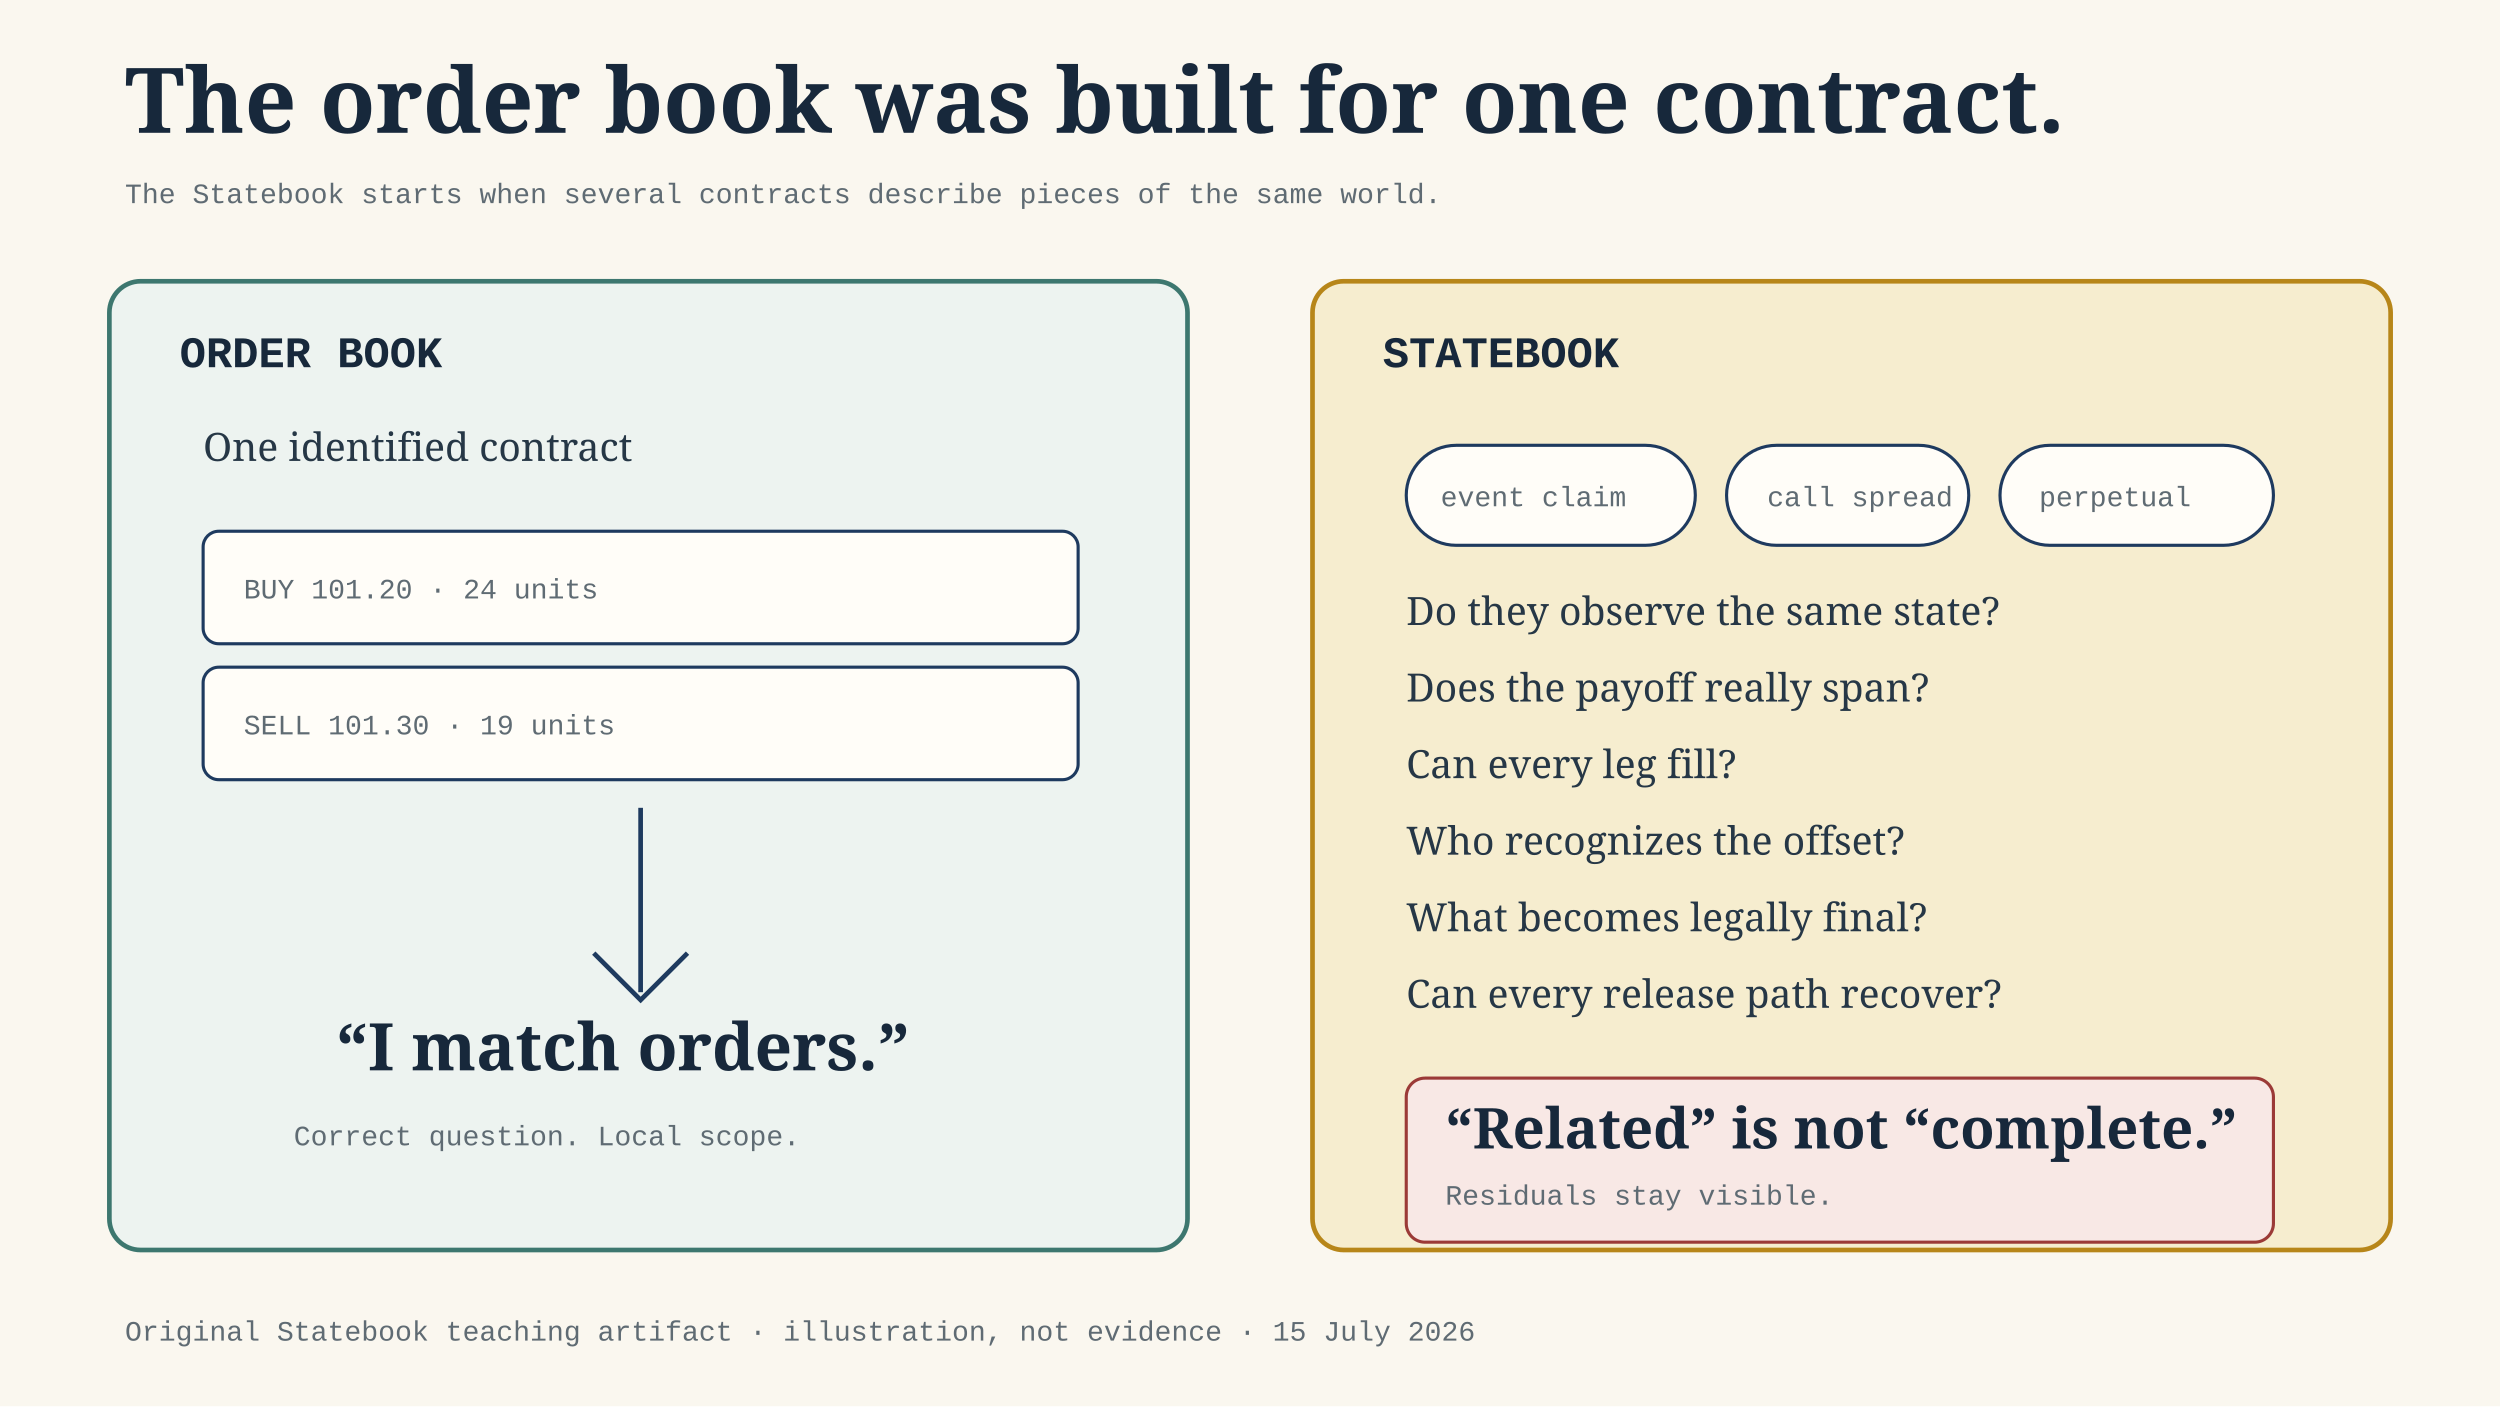
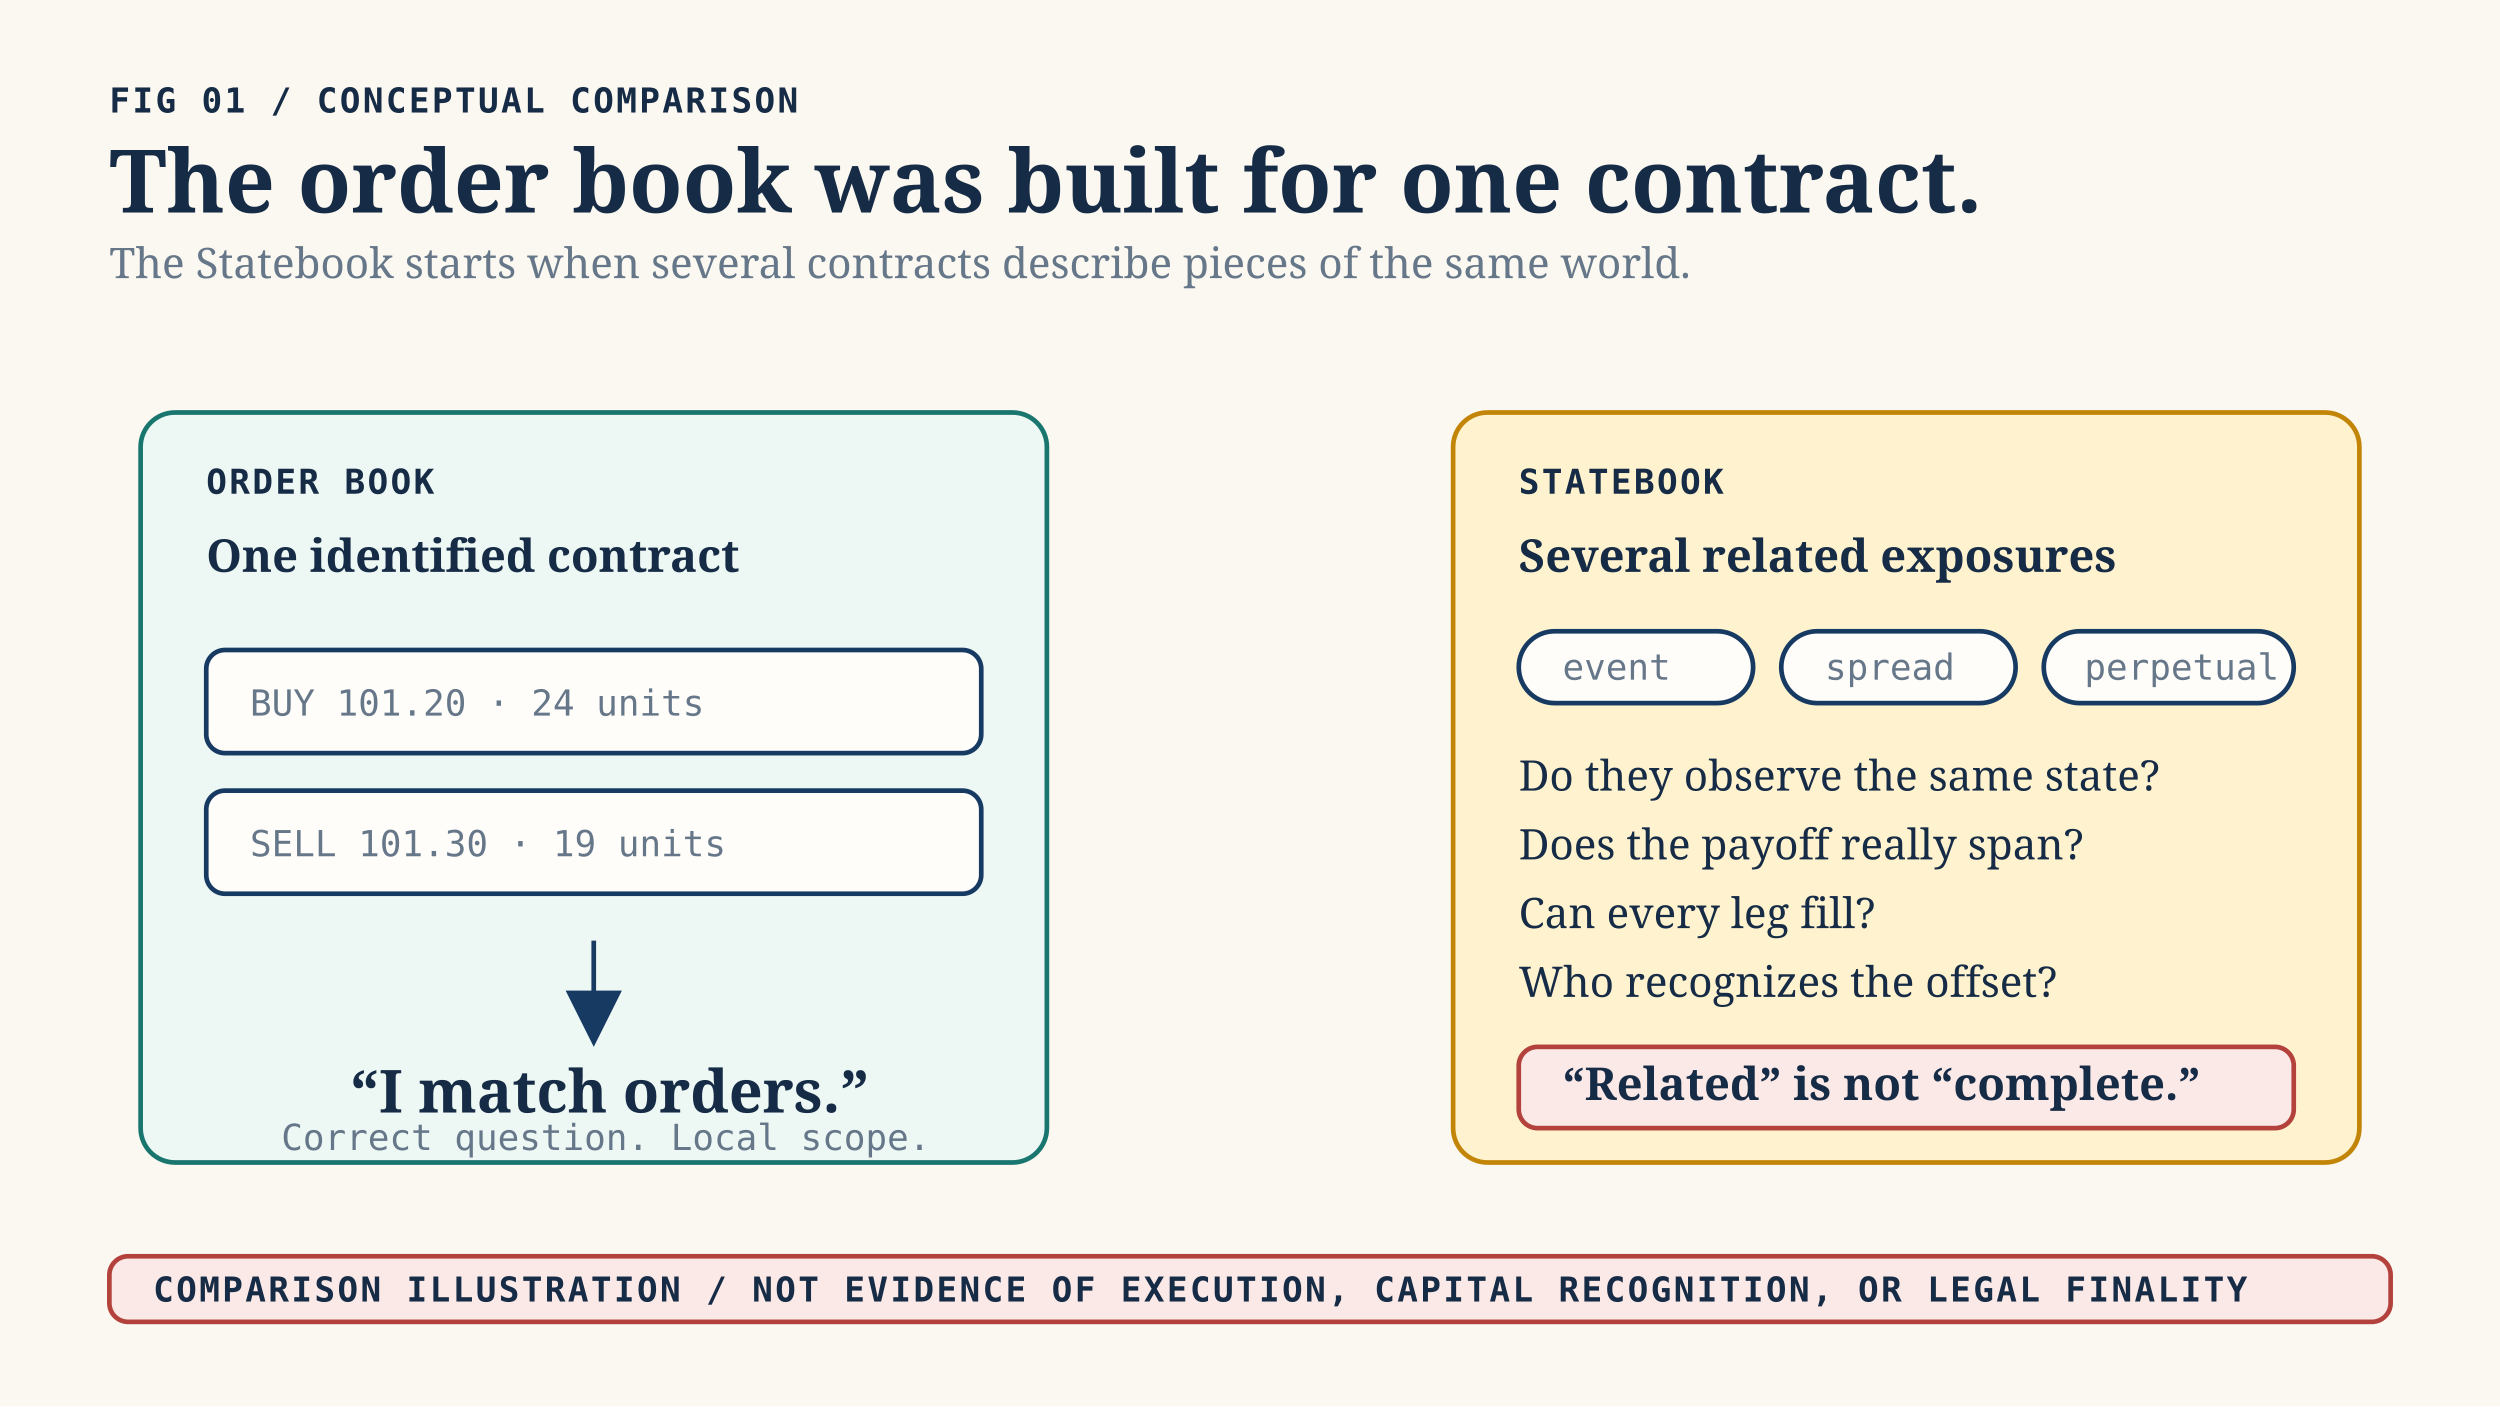
<svg xmlns="http://www.w3.org/2000/svg" width="1600" height="900" viewBox="0 0 1600 900" role="img" aria-labelledby="title desc">
-   <style>.big{font:700 58px Georgia,serif;fill:#17283b}.head{font:700 28px 'Courier New',monospace;fill:#17283b}.body{font:25px Georgia,serif;fill:#263746}.mono{font:18px 'Courier New',monospace;fill:#5f6b73}.left{fill:#edf3f0;stroke:#3d776f;stroke-width:3}.right{fill:#f6edcf;stroke:#b78619;stroke-width:3}.line{stroke:#1e3a5f;stroke-width:3}.pill{fill:#fffdf8;stroke:#1e3a5f;stroke-width:2}</style>
-   <rect width="1600" height="900" fill="#faf7ef" />
-   <text x="80" y="85" class="big">The order book was built for one contract.</text>
-   <text x="80" y="130" class="mono">The Statebook starts when several contracts describe pieces of the same world.</text>
-   <rect x="70" y="180" width="690" height="620" rx="20" class="left" />
-   <rect x="840" y="180" width="690" height="620" rx="20" class="right" />
-   <text x="115" y="235" class="head">ORDER BOOK</text>
-   <text x="885" y="235" class="head">STATEBOOK</text>
-   <g transform="translate(130 295)">
-     <text x="0" y="0" class="body">One identified contract</text>
-     <rect x="0" y="45" width="560" height="72" rx="10" class="pill" />
-     <text x="26" y="88" class="mono">BUY  101.20  ·  24 units</text>
-     <rect x="0" y="132" width="560" height="72" rx="10" class="pill" />
-     <text x="26" y="175" class="mono">SELL 101.30  ·  19 units</text>
-     <line x1="280" y1="222" x2="280" y2="340" class="line" />
-     <path d="M250 315L280 345L310 315" fill="none" class="line" />
-     <text x="85" y="390" class="big" style="font-size:42px">“I match orders.”</text>
-     <text x="58" y="438" class="mono">Correct question. Local scope.</text>
-   </g>
-   <g transform="translate(900 285)">
-     <rect x="0" y="0" width="185" height="64" rx="32" class="pill" />
-     <text x="22" y="39" class="mono">event claim</text>
-     <rect x="205" y="0" width="155" height="64" rx="32" class="pill" />
-     <text x="231" y="39" class="mono">call spread</text>
-     <rect x="380" y="0" width="175" height="64" rx="32" class="pill" />
-     <text x="405" y="39" class="mono">perpetual</text>
-     <text x="0" y="115" class="body">Do they observe the same state?</text>
-     <text x="0" y="164" class="body">Does the payoff really span?</text>
-     <text x="0" y="213" class="body">Can every leg fill?</text>
-     <text x="0" y="262" class="body">Who recognizes the offset?</text>
-     <text x="0" y="311" class="body">What becomes legally final?</text>
-     <text x="0" y="360" class="body">Can every release path recover?</text>
-     <rect x="0" y="405" width="555" height="105" rx="12" fill="#f8e8e5" stroke="#9b3a37" stroke-width="2" />
-     <text x="25" y="450" class="big" style="font-size:36px">“Related” is not “complete.”</text>
-     <text x="25" y="486" class="mono">Residuals stay visible.</text>
-   </g>
-   <text x="80" y="858" class="mono">Original Statebook teaching artifact · illustration, not evidence · 15 July 2026</text>
+   <defs>
+     <style>.ink{fill:#162b45}.muted{fill:#667789}.h{font:700 56px Georgia,serif}.t{font:700 29px Georgia,serif}.b{font:27px Georgia,serif}.k{font:700 22px ui-monospace,Consolas,monospace;letter-spacing:1.5px}.x{font:23px ui-monospace,Consolas,monospace}.navy{fill:#fffdfa;stroke:#173a63;stroke-width:3}.teal{fill:#edf7f4;stroke:#19766f;stroke-width:3}.gold{fill:#fff3cf;stroke:#c38508;stroke-width:3}.red{fill:#fbe9e7;stroke:#b3423c;stroke-width:3}</style>
+     <marker id="arrow" markerWidth="12" markerHeight="12" refX="10" refY="6" orient="auto">
+       <path d="M0,0 L12,6 L0,12 Z" fill="#173a63" />
+     </marker>
+   </defs>
+   <rect width="1600" height="900" fill="#fbf8f1" />
+   <text x="70" y="72" class="k ink">FIG 01 / CONCEPTUAL COMPARISON</text>
+   <text x="70" y="136" class="h ink">The order book was built for one contract.</text>
+   <text x="70" y="178" class="b muted">The Statebook starts when several contracts describe pieces of the same world.</text>
+   <rect x="90" y="264" width="580" height="480" rx="22" class="teal" />
+   <text x="132" y="316" class="k ink">ORDER BOOK</text>
+   <text x="132" y="366" class="t ink">One identified contract</text>
+   <rect x="132" y="416" width="496" height="66" rx="12" class="navy" />
+   <text x="160" y="458" class="x muted">BUY 101.20 · 24 units</text>
+   <rect x="132" y="506" width="496" height="66" rx="12" class="navy" />
+   <text x="160" y="548" class="x muted">SELL 101.30 · 19 units</text>
+   <path d="M380 602V664" fill="none" stroke="#173a63" stroke-width="3" marker-end="url(#arrow)" />
+   <text x="224" y="712" class="h ink" style="font-size:38px">“I match orders.”</text>
+   <text x="180" y="736" class="x muted">Correct question. Local scope.</text>
+   <rect x="930" y="264" width="580" height="480" rx="22" class="gold" />
+   <text x="972" y="316" class="k ink">STATEBOOK</text>
+   <text x="972" y="366" class="t ink">Several related exposures</text>
+   <rect x="972" y="404" width="150" height="46" rx="23" class="navy" />
+   <text x="1000" y="435" class="x muted">event</text>
+   <rect x="1140" y="404" width="150" height="46" rx="23" class="navy" />
+   <text x="1168" y="435" class="x muted">spread</text>
+   <rect x="1308" y="404" width="160" height="46" rx="23" class="navy" />
+   <text x="1334" y="435" class="x muted">perpetual</text>
+   <text x="972" y="506" class="b ink">Do they observe the same state?</text>
+   <text x="972" y="550" class="b ink">Does the payoff really span?</text>
+   <text x="972" y="594" class="b ink">Can every leg fill?</text>
+   <text x="972" y="638" class="b ink">Who recognizes the offset?</text>
+   <rect x="972" y="670" width="496" height="52" rx="12" class="red" />
+   <text x="1000" y="704" class="t ink">“Related” is not “complete.”</text>
+   <rect x="70" y="804" width="1460" height="42" rx="12" class="red" />
+   <text x="98" y="833" class="k ink">COMPARISON ILLUSTRATION / NOT EVIDENCE OF EXECUTION, CAPITAL RECOGNITION, OR LEGAL FINALITY</text>
</svg>
